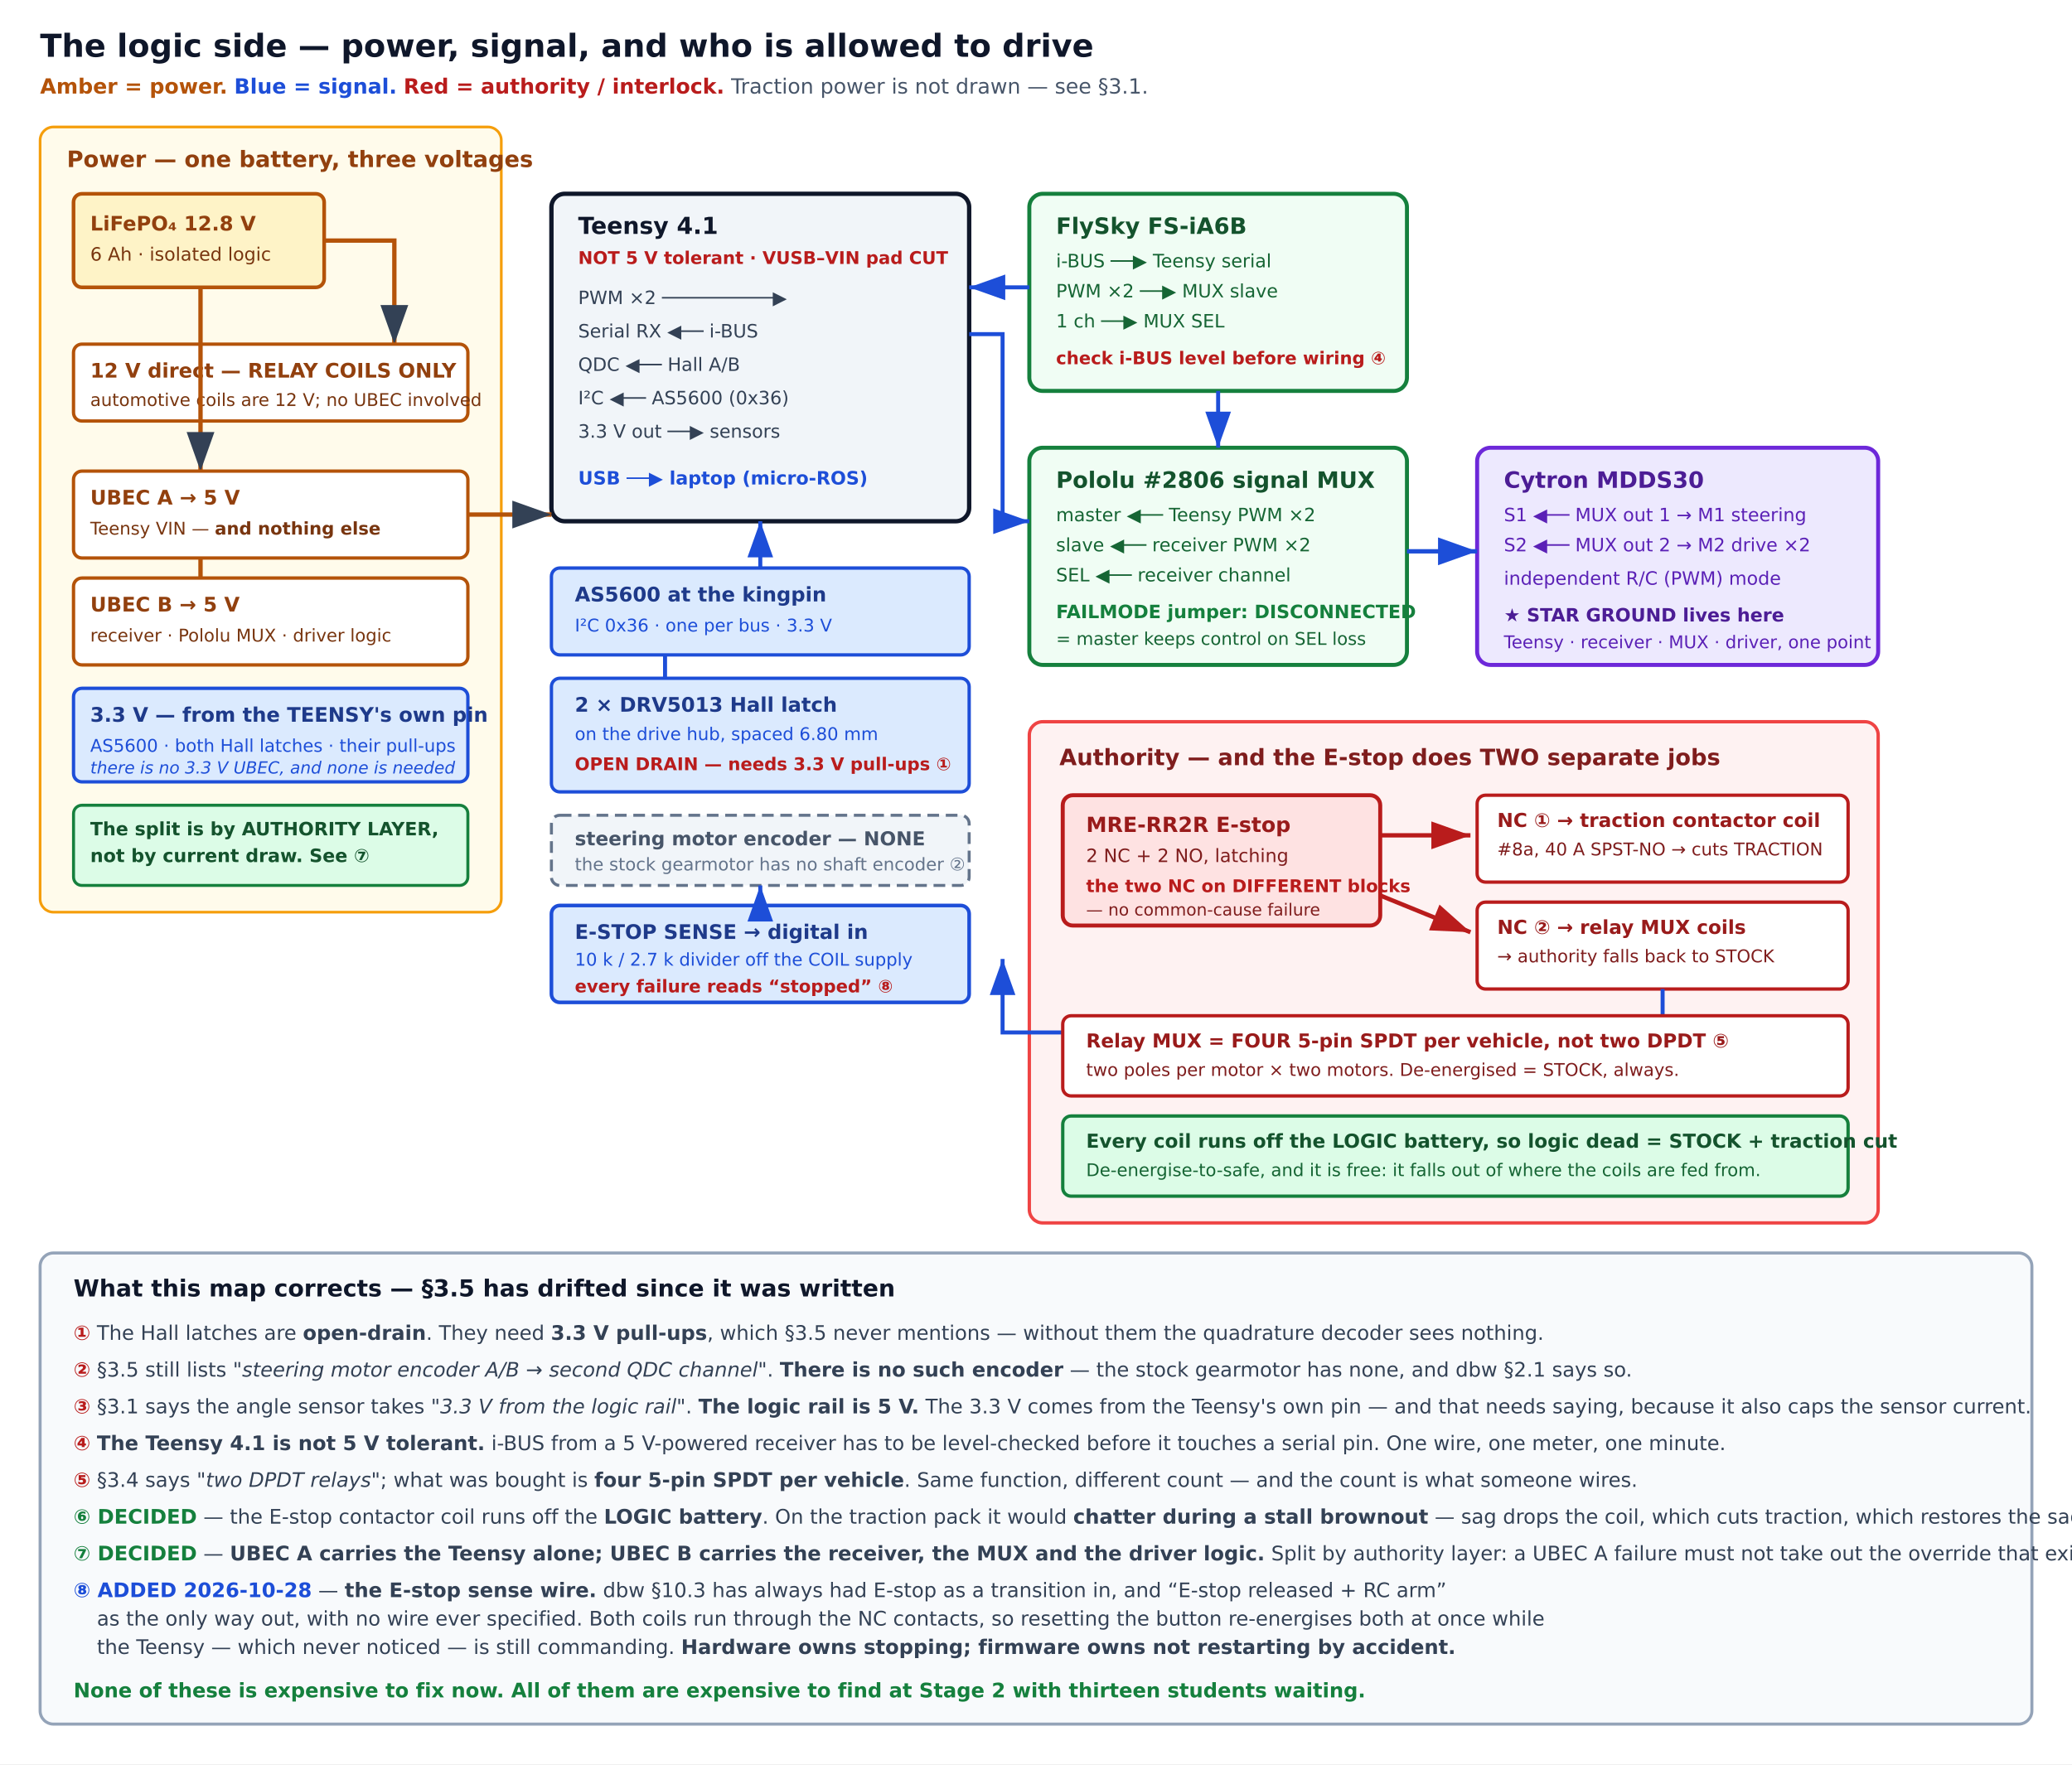
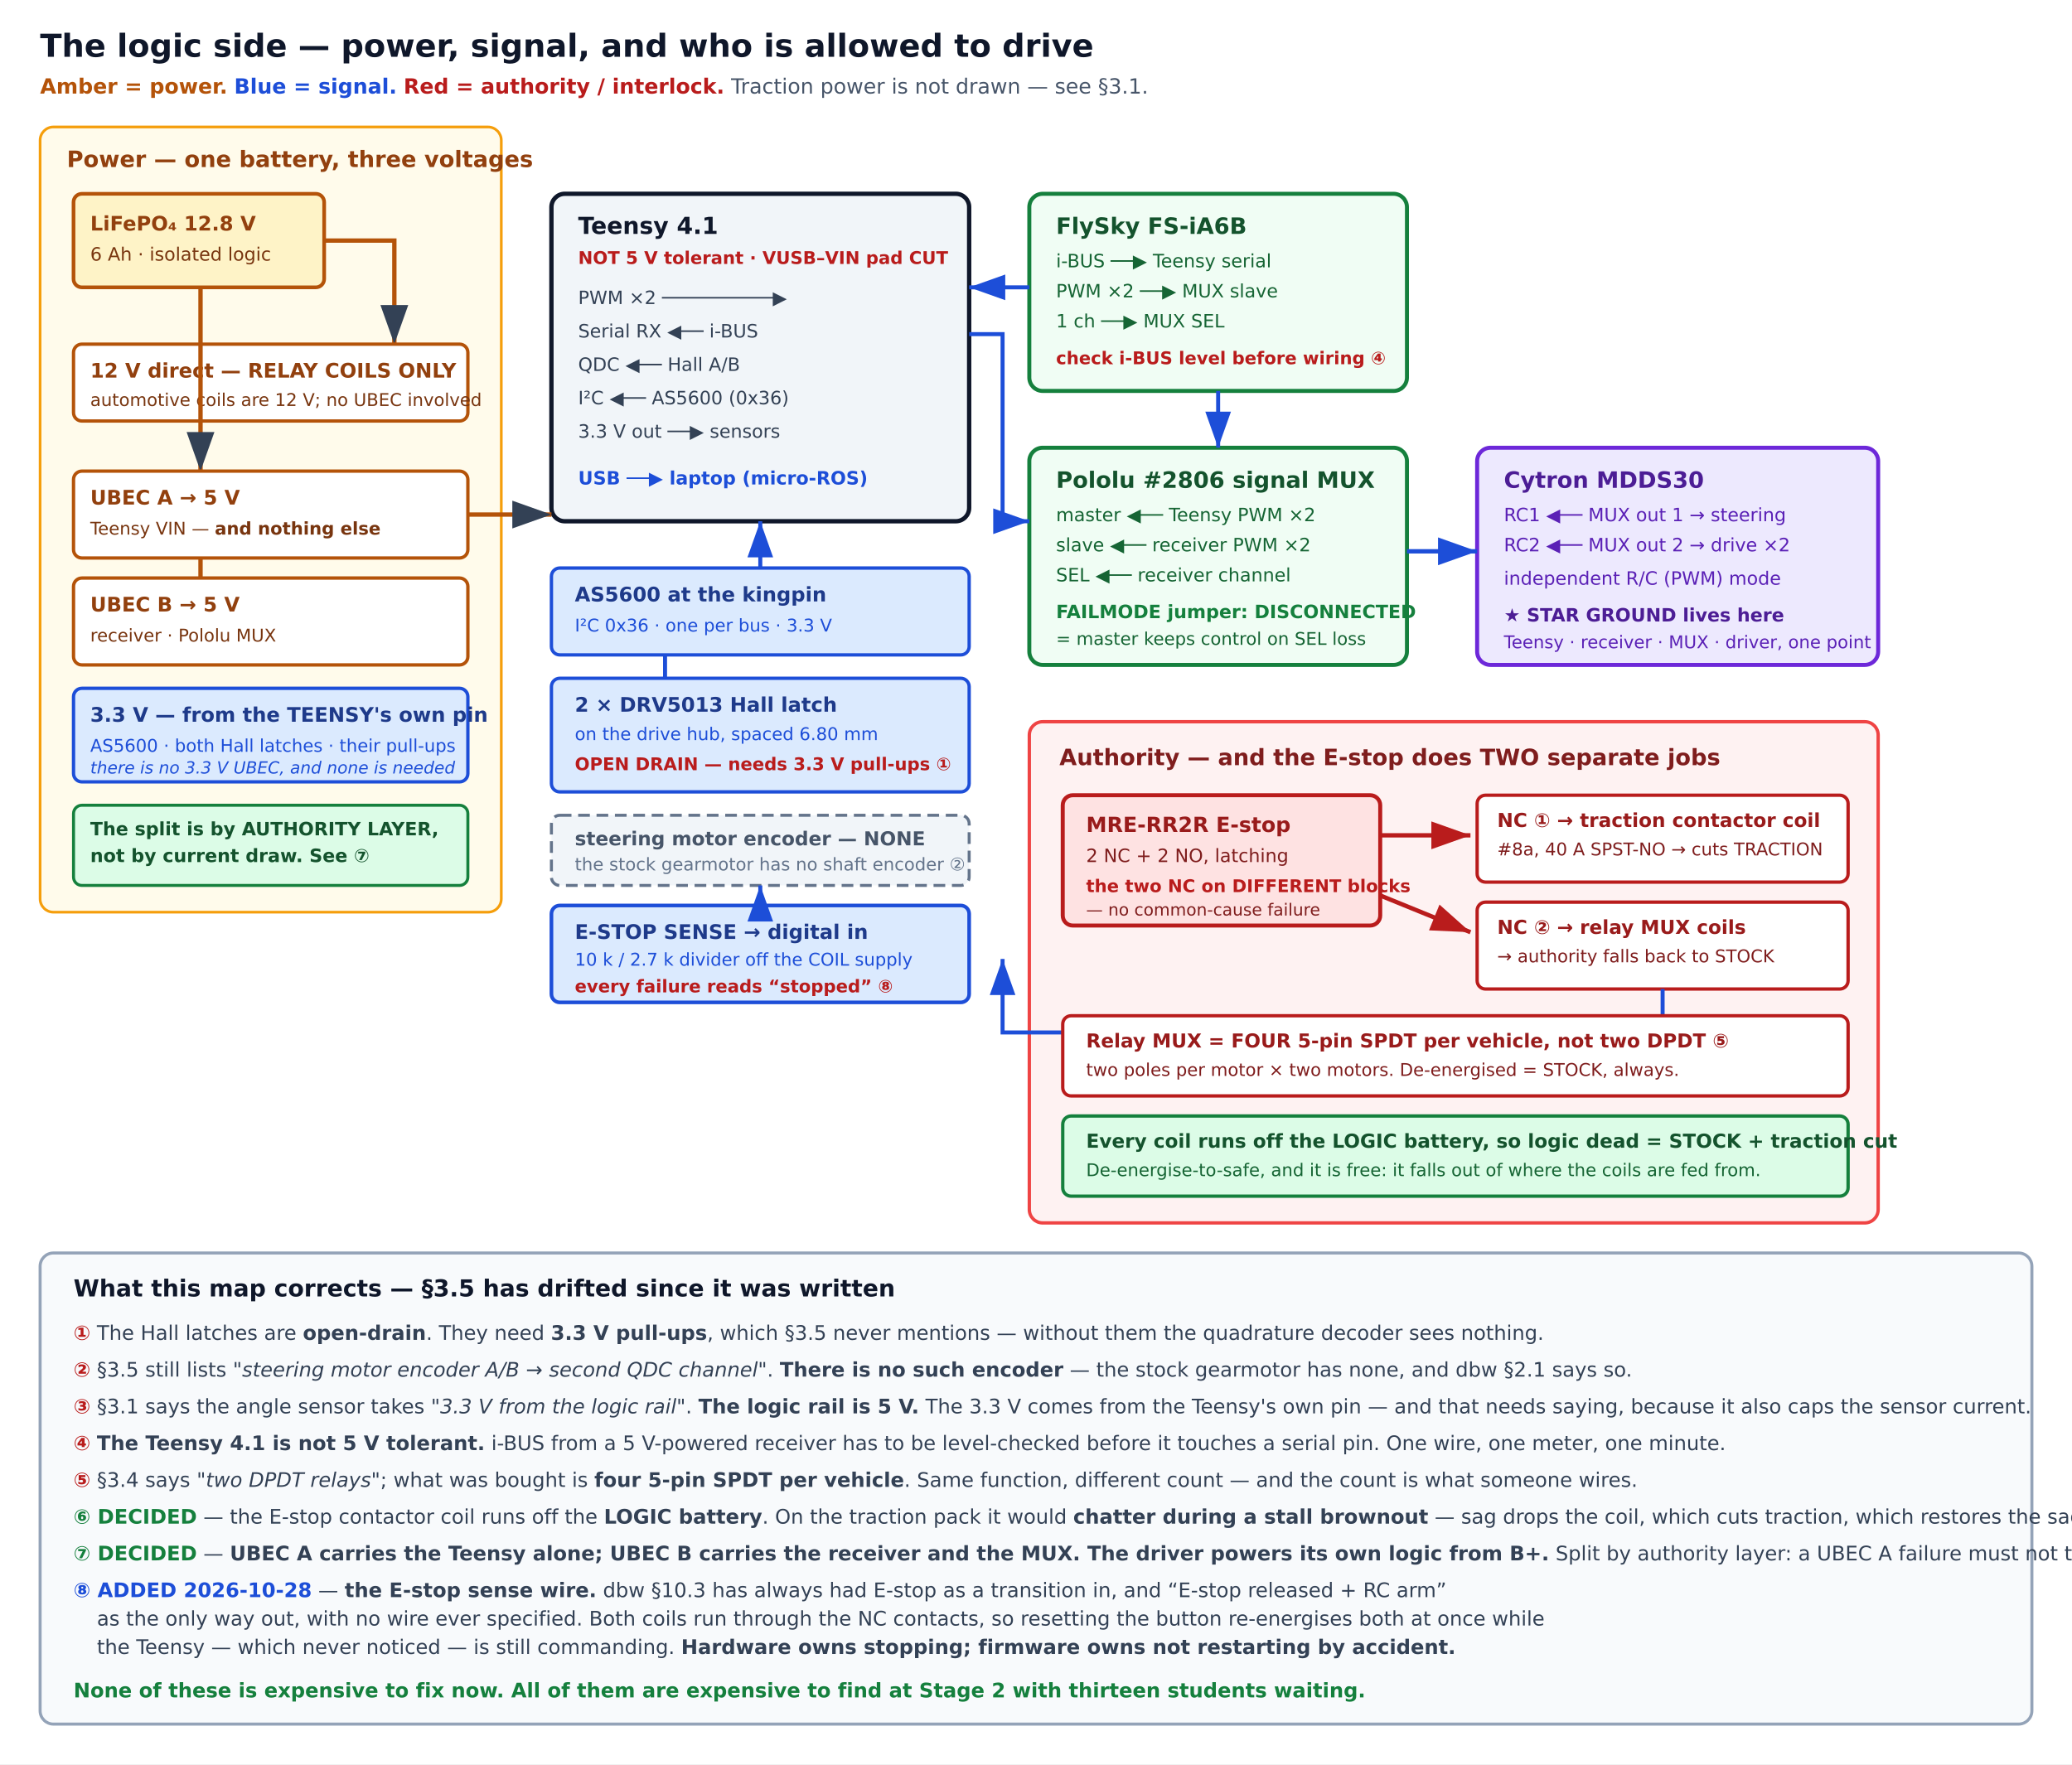
<svg xmlns="http://www.w3.org/2000/svg" viewBox="0 0 1240 1056" width="1240" height="1056" font-family="DejaVu Sans, Helvetica, Arial, sans-serif">
  <defs>
    <marker id="a" markerWidth="10" markerHeight="10" refX="9" refY="3.2" orient="auto">
      <path d="M0,0 L0,6.4 L9,3.2 z" fill="#334155" />
    </marker>
    <marker id="ab" markerWidth="10" markerHeight="10" refX="9" refY="3.2" orient="auto">
      <path d="M0,0 L0,6.4 L9,3.2 z" fill="#1d4ed8" />
    </marker>
    <marker id="ag" markerWidth="10" markerHeight="10" refX="9" refY="3.2" orient="auto">
      <path d="M0,0 L0,6.4 L9,3.2 z" fill="#15803d" />
    </marker>
    <marker id="ar" markerWidth="10" markerHeight="10" refX="9" refY="3.2" orient="auto">
      <path d="M0,0 L0,6.4 L9,3.2 z" fill="#b91c1c" />
    </marker>
  </defs>
  <rect width="1240" height="1056" fill="#ffffff" />
  <text x="24" y="34" font-size="19" font-weight="bold" fill="#0f172a">
    The logic side — power, signal, and who is allowed to drive
  </text>
  <text x="24" y="56" font-size="12.5" fill="#475569">
    <tspan fill="#b45309" font-weight="bold">Amber = power.</tspan>
    <tspan fill="#1d4ed8" font-weight="bold">  Blue = signal.</tspan>
    <tspan fill="#b91c1c" font-weight="bold">  Red = authority / interlock.</tspan>
    Traction power is not drawn — see §3.1.
  </text>
  <rect x="24" y="76" width="276" height="470" rx="8" fill="#fffbeb" stroke="#f59e0b" stroke-width="1.6" />
  <text x="40" y="100" font-size="13.5" font-weight="bold" fill="#92400e">Power — one battery, three voltages</text>
  <rect x="44" y="116" width="150" height="56" rx="5" fill="#fef3c7" stroke="#b45309" stroke-width="2.2" />
  <text x="54" y="138" font-size="12" font-weight="bold" fill="#92400e">LiFePO₄ 12.8 V</text>
  <text x="54" y="156" font-size="11" fill="#78350f">6 Ah · isolated logic</text>
  <path d="M194,144 L236,144 L236,206" stroke="#b45309" stroke-width="2.6" fill="none" marker-end="url(#a)" />
  <rect x="44" y="206" width="236" height="46" rx="5" fill="#ffffff" stroke="#b45309" stroke-width="2" />
  <text x="54" y="226" font-size="12" font-weight="bold" fill="#92400e">12 V direct — RELAY COILS ONLY</text>
  <text x="54" y="243" font-size="10.5" fill="#78350f">automotive coils are 12 V; no UBEC involved</text>
  <path d="M120,172 L120,282" stroke="#b45309" stroke-width="2.6" marker-end="url(#a)" />
  <rect x="44" y="282" width="236" height="52" rx="5" fill="#ffffff" stroke="#b45309" stroke-width="2" />
  <text x="54" y="302" font-size="12" font-weight="bold" fill="#92400e">UBEC A → 5 V</text>
  <text x="54" y="320" font-size="10.5" fill="#78350f">Teensy VIN — <tspan font-weight="bold">and nothing else</tspan>
  </text>
  <rect x="44" y="346" width="236" height="52" rx="5" fill="#ffffff" stroke="#b45309" stroke-width="2" />
  <text x="54" y="366" font-size="12" font-weight="bold" fill="#92400e">UBEC B → 5 V</text>
-   <text x="54" y="384" font-size="10.5" fill="#78350f">receiver · Pololu MUX · driver logic</text>
+   <text x="54" y="384" font-size="10.5" fill="#78350f">receiver · Pololu MUX</text>
  <path d="M120,334 L120,346" stroke="#b45309" stroke-width="2.6" />
  <rect x="44" y="412" width="236" height="56" rx="5" fill="#dbeafe" stroke="#1d4ed8" stroke-width="2" />
  <text x="54" y="432" font-size="12" font-weight="bold" fill="#1e3a8a">3.3 V — from the TEENSY's own pin</text>
  <text x="54" y="450" font-size="10.5" fill="#1d4ed8">AS5600 · both Hall latches · their pull-ups</text>
  <text x="54" y="463" font-size="10" font-style="italic" fill="#1d4ed8">there is no 3.3 V UBEC, and none is needed</text>
  <rect x="44" y="482" width="236" height="48" rx="5" fill="#dcfce7" stroke="#15803d" stroke-width="1.8" />
  <text x="54" y="500" font-size="11" font-weight="bold" fill="#14532d">The split is by AUTHORITY LAYER,</text>
  <text x="54" y="516" font-size="11" font-weight="bold" fill="#14532d">not by current draw. See ⑦</text>
  <rect x="330" y="116" width="250" height="196" rx="8" fill="#f1f5f9" stroke="#0f172a" stroke-width="2.6" />
  <text x="346" y="140" font-size="14" font-weight="bold" fill="#0f172a">Teensy 4.1</text>
  <text x="346" y="158" font-size="10.5" fill="#b91c1c" font-weight="bold">NOT 5 V tolerant · VUSB–VIN pad CUT</text>
  <text x="346" y="182" font-size="11" fill="#334155">PWM ×2 ──────────▶</text>
  <text x="346" y="202" font-size="11" fill="#334155">Serial RX ◀── i-BUS</text>
  <text x="346" y="222" font-size="11" fill="#334155">QDC ◀── Hall A/B</text>
  <text x="346" y="242" font-size="11" fill="#334155">I²C ◀── AS5600 (0x36)</text>
  <text x="346" y="262" font-size="11" fill="#334155">3.3 V out ──▶ sensors</text>
  <text x="346" y="290" font-size="11" font-weight="bold" fill="#1d4ed8">USB ──▶ laptop (micro-ROS)</text>
  <path d="M280,308 L330,308" stroke="#b45309" stroke-width="2.6" marker-end="url(#a)" />
  <rect x="330" y="340" width="250" height="52" rx="5" fill="#dbeafe" stroke="#1d4ed8" stroke-width="2" />
  <text x="344" y="360" font-size="12" font-weight="bold" fill="#1e3a8a">AS5600 at the kingpin</text>
  <text x="344" y="378" font-size="10.5" fill="#1d4ed8">I²C 0x36 · one per bus · 3.3 V</text>
  <path d="M455,340 L455,312" stroke="#1d4ed8" stroke-width="2.4" marker-end="url(#ab)" />
  <rect x="330" y="406" width="250" height="68" rx="5" fill="#dbeafe" stroke="#1d4ed8" stroke-width="2" />
  <text x="344" y="426" font-size="12" font-weight="bold" fill="#1e3a8a">2 × DRV5013 Hall latch</text>
  <text x="344" y="443" font-size="10.5" fill="#1d4ed8">on the drive hub, spaced 6.80 mm</text>
  <text x="344" y="461" font-size="10.5" font-weight="bold" fill="#b91c1c">OPEN DRAIN — needs 3.3 V pull-ups ①</text>
  <path d="M398,406 L398,392" stroke="#1d4ed8" stroke-width="2.4" />
  <rect x="330" y="488" width="250" height="42" rx="5" fill="#f1f5f9" stroke="#64748b" stroke-width="1.8" stroke-dasharray="7 4" />
  <text x="344" y="506" font-size="11.5" font-weight="bold" fill="#475569">steering motor encoder — NONE</text>
  <text x="344" y="521" font-size="10.5" fill="#64748b">the stock gearmotor has no shaft encoder ②</text>
  <rect x="330" y="542" width="250" height="58" rx="5" fill="#dbeafe" stroke="#1d4ed8" stroke-width="2.2" />
  <text x="344" y="562" font-size="12" font-weight="bold" fill="#1e3a8a">E-STOP SENSE → digital in</text>
  <text x="344" y="578" font-size="10.5" fill="#1d4ed8">10 k / 2.7 k divider off the COIL supply</text>
  <text x="344" y="594" font-size="10.5" font-weight="bold" fill="#b91c1c">every failure reads “stopped” ⑧</text>
  <path d="M455,542 L455,530" stroke="#1d4ed8" stroke-width="2.4" marker-end="url(#ab)" />
  <rect x="616" y="116" width="226" height="118" rx="8" fill="#f0fdf4" stroke="#15803d" stroke-width="2.4" />
  <text x="632" y="140" font-size="13.5" font-weight="bold" fill="#14532d">FlySky FS-iA6B</text>
  <text x="632" y="160" font-size="11" fill="#166534">i-BUS ──▶ Teensy serial</text>
  <text x="632" y="178" font-size="11" fill="#166534">PWM ×2 ──▶ MUX slave</text>
  <text x="632" y="196" font-size="11" fill="#166534">1 ch ──▶ MUX SEL</text>
  <text x="632" y="218" font-size="10.5" font-weight="bold" fill="#b91c1c">check i-BUS level before wiring ④</text>
  <path d="M616,172 L580,172" stroke="#1d4ed8" stroke-width="2.4" marker-end="url(#ab)" />
  <rect x="616" y="268" width="226" height="130" rx="8" fill="#f0fdf4" stroke="#15803d" stroke-width="2.4" />
  <text x="632" y="292" font-size="13.5" font-weight="bold" fill="#14532d">Pololu #2806 signal MUX</text>
  <text x="632" y="312" font-size="11" fill="#166534">master ◀── Teensy PWM ×2</text>
  <text x="632" y="330" font-size="11" fill="#166534">slave  ◀── receiver PWM ×2</text>
  <text x="632" y="348" font-size="11" fill="#166534">SEL ◀── receiver channel</text>
  <text x="632" y="370" font-size="11" font-weight="bold" fill="#15803d">FAILMODE jumper: DISCONNECTED</text>
  <text x="632" y="386" font-size="10.5" fill="#166534">= master keeps control on SEL loss</text>
  <path d="M580,200 L600,200 L600,312 L616,312" fill="none" stroke="#1d4ed8" stroke-width="2.4" marker-end="url(#ab)" />
  <path d="M729,234 L729,268" stroke="#1d4ed8" stroke-width="2.4" marker-end="url(#ab)" />
  <rect x="884" y="268" width="240" height="130" rx="8" fill="#ede9fe" stroke="#6d28d9" stroke-width="2.4" />
  <text x="900" y="292" font-size="13.5" font-weight="bold" fill="#4c1d95">Cytron MDDS30</text>
-   <text x="900" y="312" font-size="11" fill="#5b21b6">S1 ◀── MUX out 1 → M1 steering</text>
-   <text x="900" y="330" font-size="11" fill="#5b21b6">S2 ◀── MUX out 2 → M2 drive ×2</text>
+   <text x="900" y="312" font-size="11" fill="#5b21b6">RC1 ◀── MUX out 1 → steering</text>
+   <text x="900" y="330" font-size="11" fill="#5b21b6">RC2 ◀── MUX out 2 → drive ×2</text>
  <text x="900" y="350" font-size="11" fill="#5b21b6">independent R/C (PWM) mode</text>
  <text x="900" y="372" font-size="11" font-weight="bold" fill="#4c1d95">★ STAR GROUND lives here</text>
  <text x="900" y="388" font-size="10.5" fill="#5b21b6">Teensy · receiver · MUX · driver, one point</text>
  <path d="M842,330 L884,330" stroke="#1d4ed8" stroke-width="2.6" marker-end="url(#ab)" />
  <rect x="616" y="432" width="508" height="300" rx="8" fill="#fef2f2" stroke="#ef4444" stroke-width="2" />
  <text x="634" y="458" font-size="13.5" font-weight="bold" fill="#7f1d1d">Authority — and the E-stop does TWO separate jobs</text>
  <rect x="636" y="476" width="190" height="78" rx="6" fill="#fee2e2" stroke="#b91c1c" stroke-width="2.4" />
  <text x="650" y="498" font-size="12.5" font-weight="bold" fill="#991b1b">MRE-RR2R E-stop</text>
  <text x="650" y="516" font-size="11" fill="#7f1d1d">2 NC + 2 NO, latching</text>
  <text x="650" y="534" font-size="10.5" font-weight="bold" fill="#b91c1c">the two NC on DIFFERENT blocks</text>
  <text x="650" y="548" font-size="10" fill="#7f1d1d">— no common-cause failure</text>
  <path d="M826,500 L880,500" stroke="#b91c1c" stroke-width="2.6" marker-end="url(#ar)" />
  <rect x="884" y="476" width="222" height="52" rx="5" fill="#ffffff" stroke="#b91c1c" stroke-width="2" />
  <text x="896" y="495" font-size="11.5" font-weight="bold" fill="#991b1b">NC ① → traction contactor coil</text>
  <text x="896" y="512" font-size="10.5" fill="#7f1d1d">#8a, 40 A SPST-NO → cuts TRACTION</text>
  <path d="M826,536 L880,558" stroke="#b91c1c" stroke-width="2.6" marker-end="url(#ar)" />
  <rect x="884" y="540" width="222" height="52" rx="5" fill="#ffffff" stroke="#b91c1c" stroke-width="2" />
  <text x="896" y="559" font-size="11.5" font-weight="bold" fill="#991b1b">NC ② → relay MUX coils</text>
  <text x="896" y="576" font-size="10.5" fill="#7f1d1d">→ authority falls back to STOCK</text>
  <path d="M995,592 L995,618 L600,618 L600,574" fill="none" stroke="#1d4ed8" stroke-width="2.4" marker-end="url(#ab)" />
  <text x="664" y="634" font-size="10.5" font-weight="bold" fill="#1d4ed8">sense tap — same node, divided down ⑧</text>
  <rect x="636" y="608" width="470" height="48" rx="5" fill="#ffffff" stroke="#b91c1c" stroke-width="2" />
  <text x="650" y="627" font-size="11.5" font-weight="bold" fill="#991b1b">Relay MUX = FOUR 5-pin SPDT per vehicle, not two DPDT ⑤</text>
  <text x="650" y="644" font-size="10.5" fill="#7f1d1d">two poles per motor × two motors. De-energised = STOCK, always.</text>
  <rect x="636" y="668" width="470" height="48" rx="5" fill="#dcfce7" stroke="#15803d" stroke-width="2" />
  <text x="650" y="687" font-size="11.5" font-weight="bold" fill="#14532d">Every coil runs off the LOGIC battery, so logic dead = STOCK + traction cut</text>
  <text x="650" y="704" font-size="10.5" fill="#166534">De-energise-to-safe, and it is free: it falls out of where the coils are fed from.</text>
  <rect x="24" y="750" width="1192" height="282" rx="8" fill="#f8fafc" stroke="#94a3b8" stroke-width="1.8" />
  <text x="44" y="776" font-size="14" font-weight="bold" fill="#0f172a">What this map corrects — §3.5 has drifted since it was written</text>
  <text x="44" y="802" font-size="12" fill="#334155">
    <tspan font-weight="bold" fill="#b91c1c">①</tspan> The Hall latches are <tspan font-weight="bold">open-drain</tspan>. They need <tspan font-weight="bold">3.3 V pull-ups</tspan>, which §3.5 never mentions — without them the quadrature decoder sees nothing.</text>
  <text x="44" y="824" font-size="12" fill="#334155">
    <tspan font-weight="bold" fill="#b91c1c">②</tspan> §3.5 still lists <tspan font-style="italic">"steering motor encoder A/B → second QDC channel"</tspan>. <tspan font-weight="bold">There is no such encoder</tspan> — the stock gearmotor has none, and dbw §2.1 says so.</text>
  <text x="44" y="846" font-size="12" fill="#334155">
    <tspan font-weight="bold" fill="#b91c1c">③</tspan> §3.1 says the angle sensor takes <tspan font-style="italic">"3.3 V from the logic rail"</tspan>. <tspan font-weight="bold">The logic rail is 5 V.</tspan> The 3.3 V comes from the Teensy's own pin — and that needs saying, because it also caps the sensor current.</text>
  <text x="44" y="868" font-size="12" fill="#334155">
    <tspan font-weight="bold" fill="#b91c1c">④</tspan>
    <tspan font-weight="bold">The Teensy 4.1 is not 5 V tolerant.</tspan> i-BUS from a 5 V-powered receiver has to be level-checked before it touches a serial pin. One wire, one meter, one minute.</text>
  <text x="44" y="890" font-size="12" fill="#334155">
    <tspan font-weight="bold" fill="#b91c1c">⑤</tspan> §3.4 says <tspan font-style="italic">"two DPDT relays"</tspan>; what was bought is <tspan font-weight="bold">four 5-pin SPDT per vehicle</tspan>. Same function, different count — and the count is what someone wires.</text>
  <text x="44" y="912" font-size="12" fill="#334155">
    <tspan font-weight="bold" fill="#15803d">⑥ DECIDED</tspan> — the E-stop contactor coil runs off the <tspan font-weight="bold">LOGIC battery</tspan>. On the traction pack it would <tspan font-weight="bold">chatter during a stall brownout</tspan> — sag drops the coil, which cuts traction, which restores the sag. Cost: no logic battery ⇒ the car is dead, not a stock toy.</text>
  <text x="44" y="934" font-size="12" fill="#334155">
-     <tspan font-weight="bold" fill="#15803d">⑦ DECIDED</tspan> — <tspan font-weight="bold">UBEC A carries the Teensy alone; UBEC B carries the receiver, the MUX and the driver logic.</tspan> Split by authority layer: a UBEC A failure must not take out the override that exists to survive the Teensy.</text>
+     <tspan font-weight="bold" fill="#15803d">⑦ DECIDED</tspan> — <tspan font-weight="bold">UBEC A carries the Teensy alone; UBEC B carries the receiver and the MUX. The driver powers its own logic from B+.</tspan> Split by authority layer: a UBEC A failure must not take out the override that exists to survive the Teensy.</text>
  <text x="44" y="956" font-size="12" fill="#334155">
    <tspan font-weight="bold" fill="#1d4ed8">⑧ ADDED 2026-10-28</tspan> — <tspan font-weight="bold">the E-stop sense wire.</tspan> dbw §10.3 has always had E-stop as a transition in, and “E-stop released + RC arm”</text>
  <text x="58" y="973" font-size="12" fill="#334155">as the only way out, with no wire ever specified. Both coils run through the NC contacts, so resetting the button re-energises both at once while</text>
  <text x="58" y="990" font-size="12" fill="#334155">the Teensy — which never noticed — is still commanding. <tspan font-weight="bold">Hardware owns stopping; firmware owns not restarting by accident.</tspan>
  </text>
  <text x="44" y="1016" font-size="12" font-weight="bold" fill="#15803d">None of these is expensive to fix now. All of them are expensive to find at Stage 2 with thirteen students waiting.</text>
</svg>
